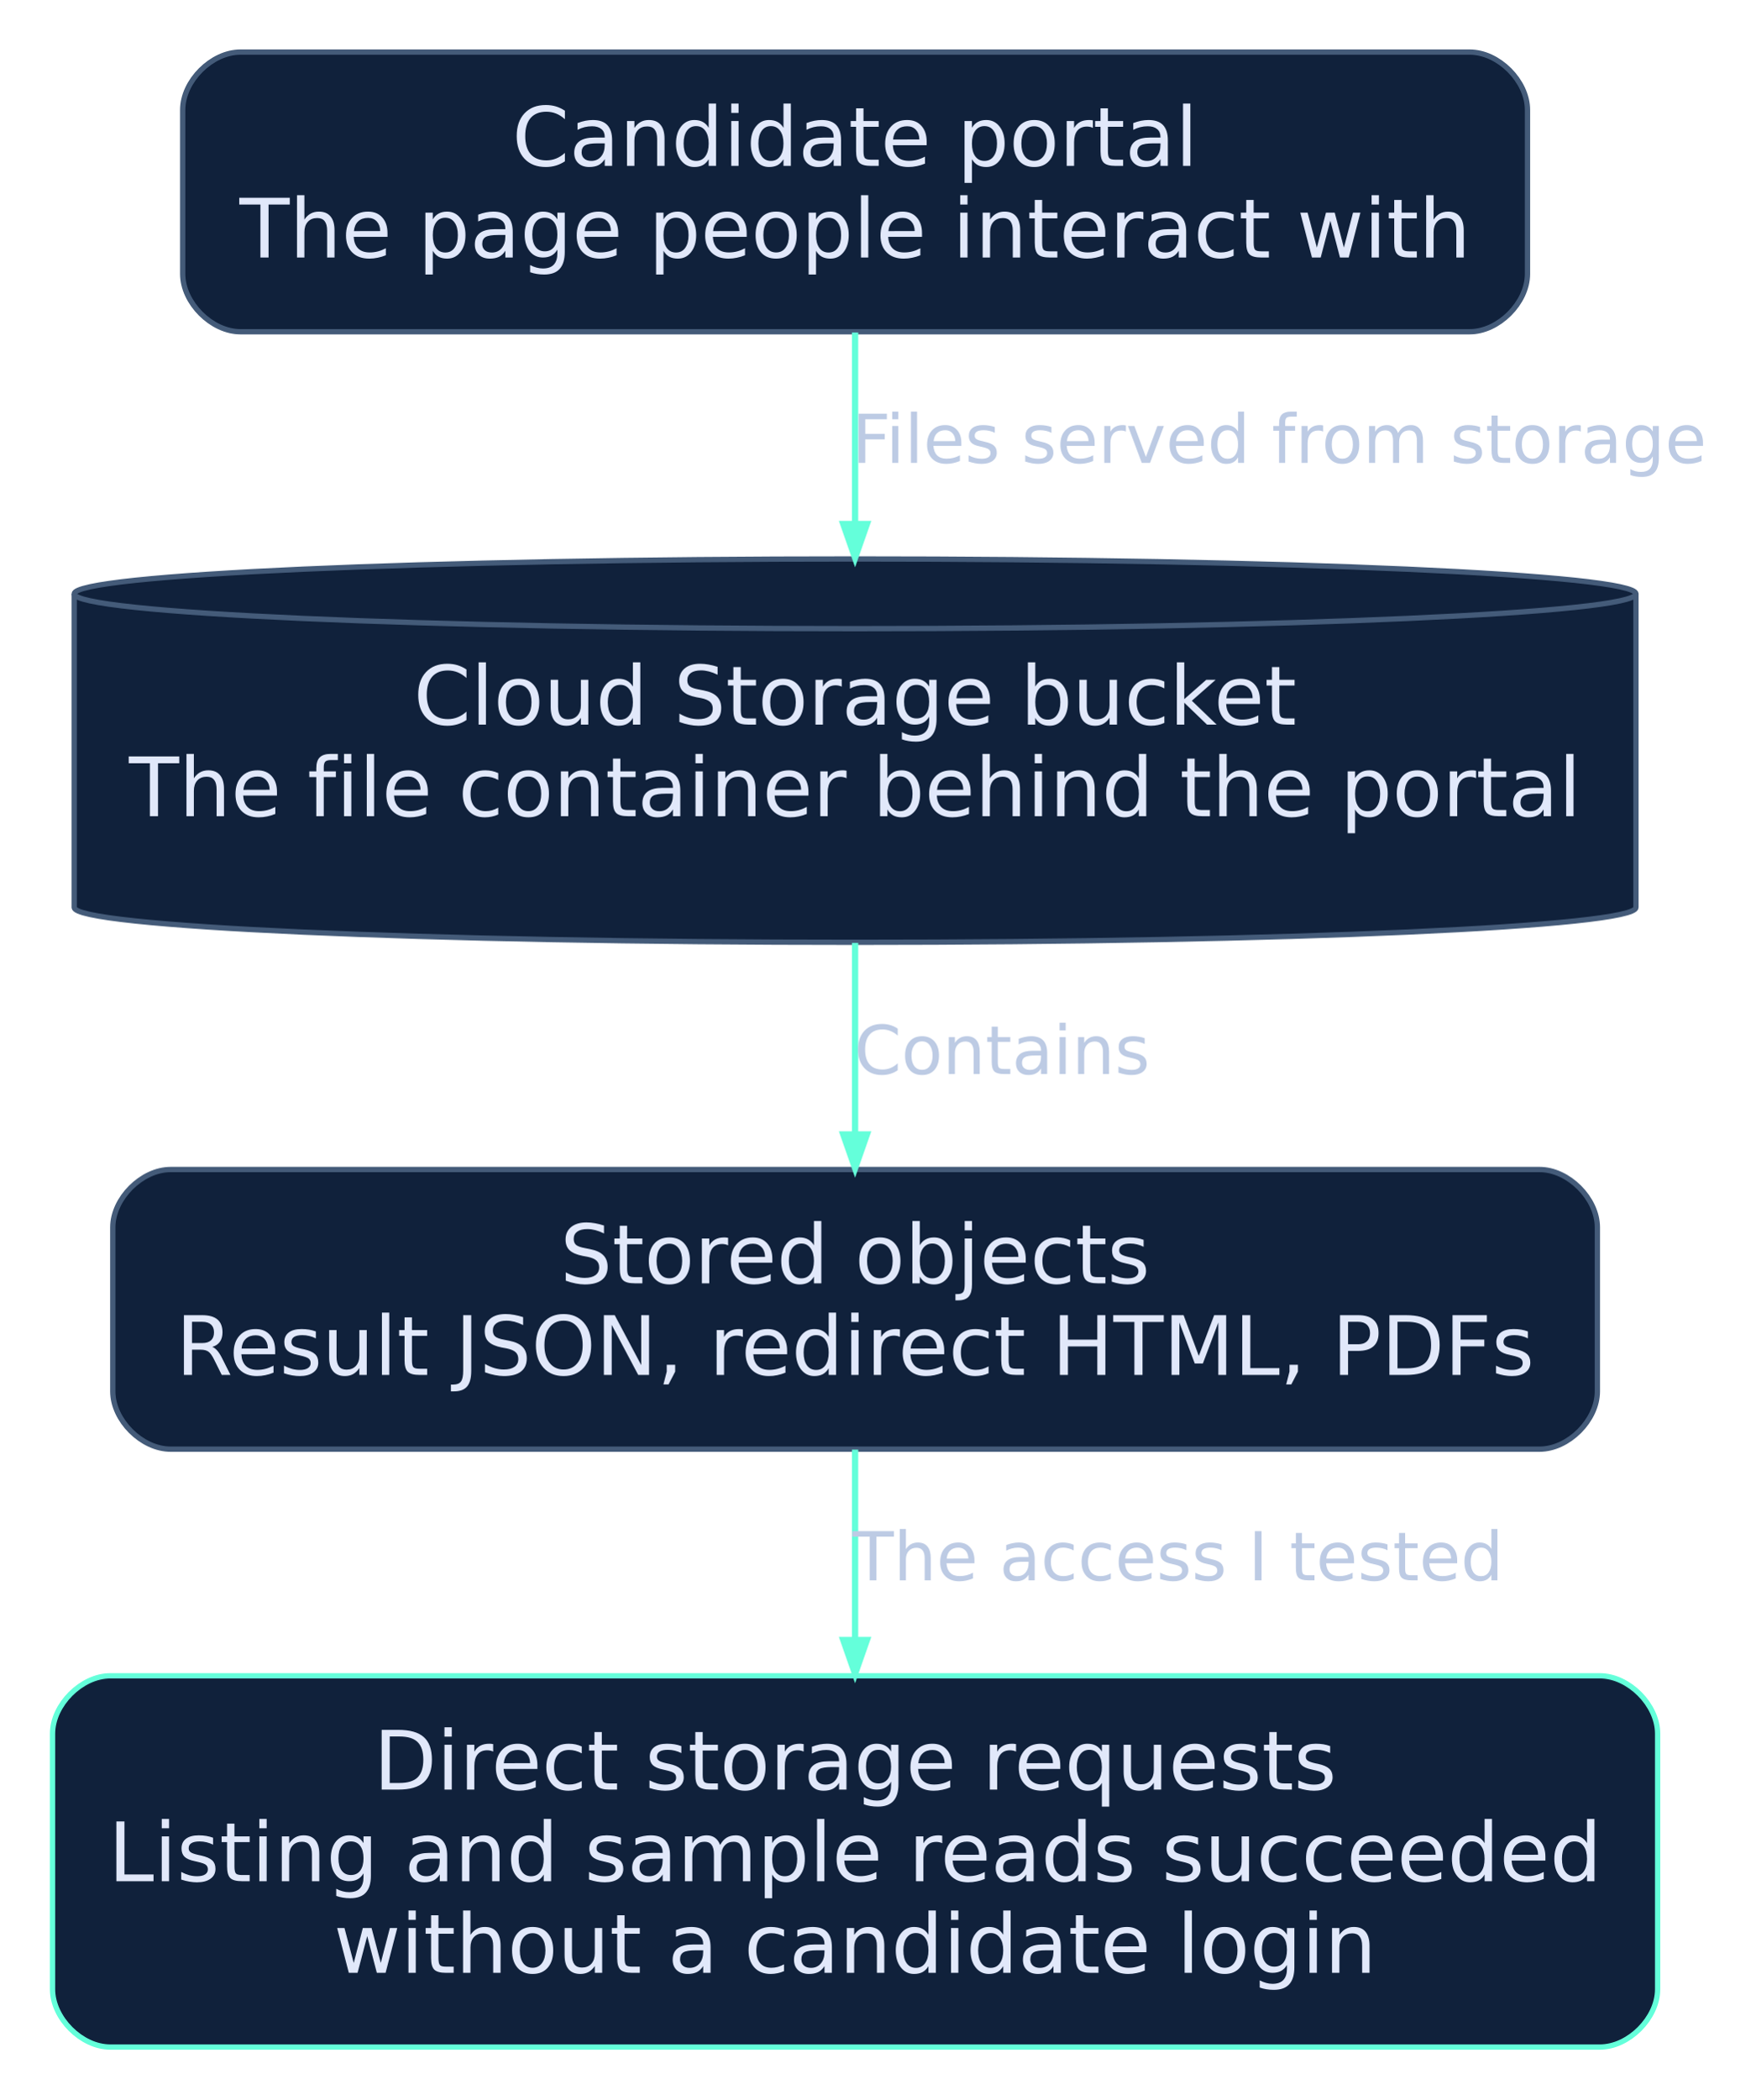
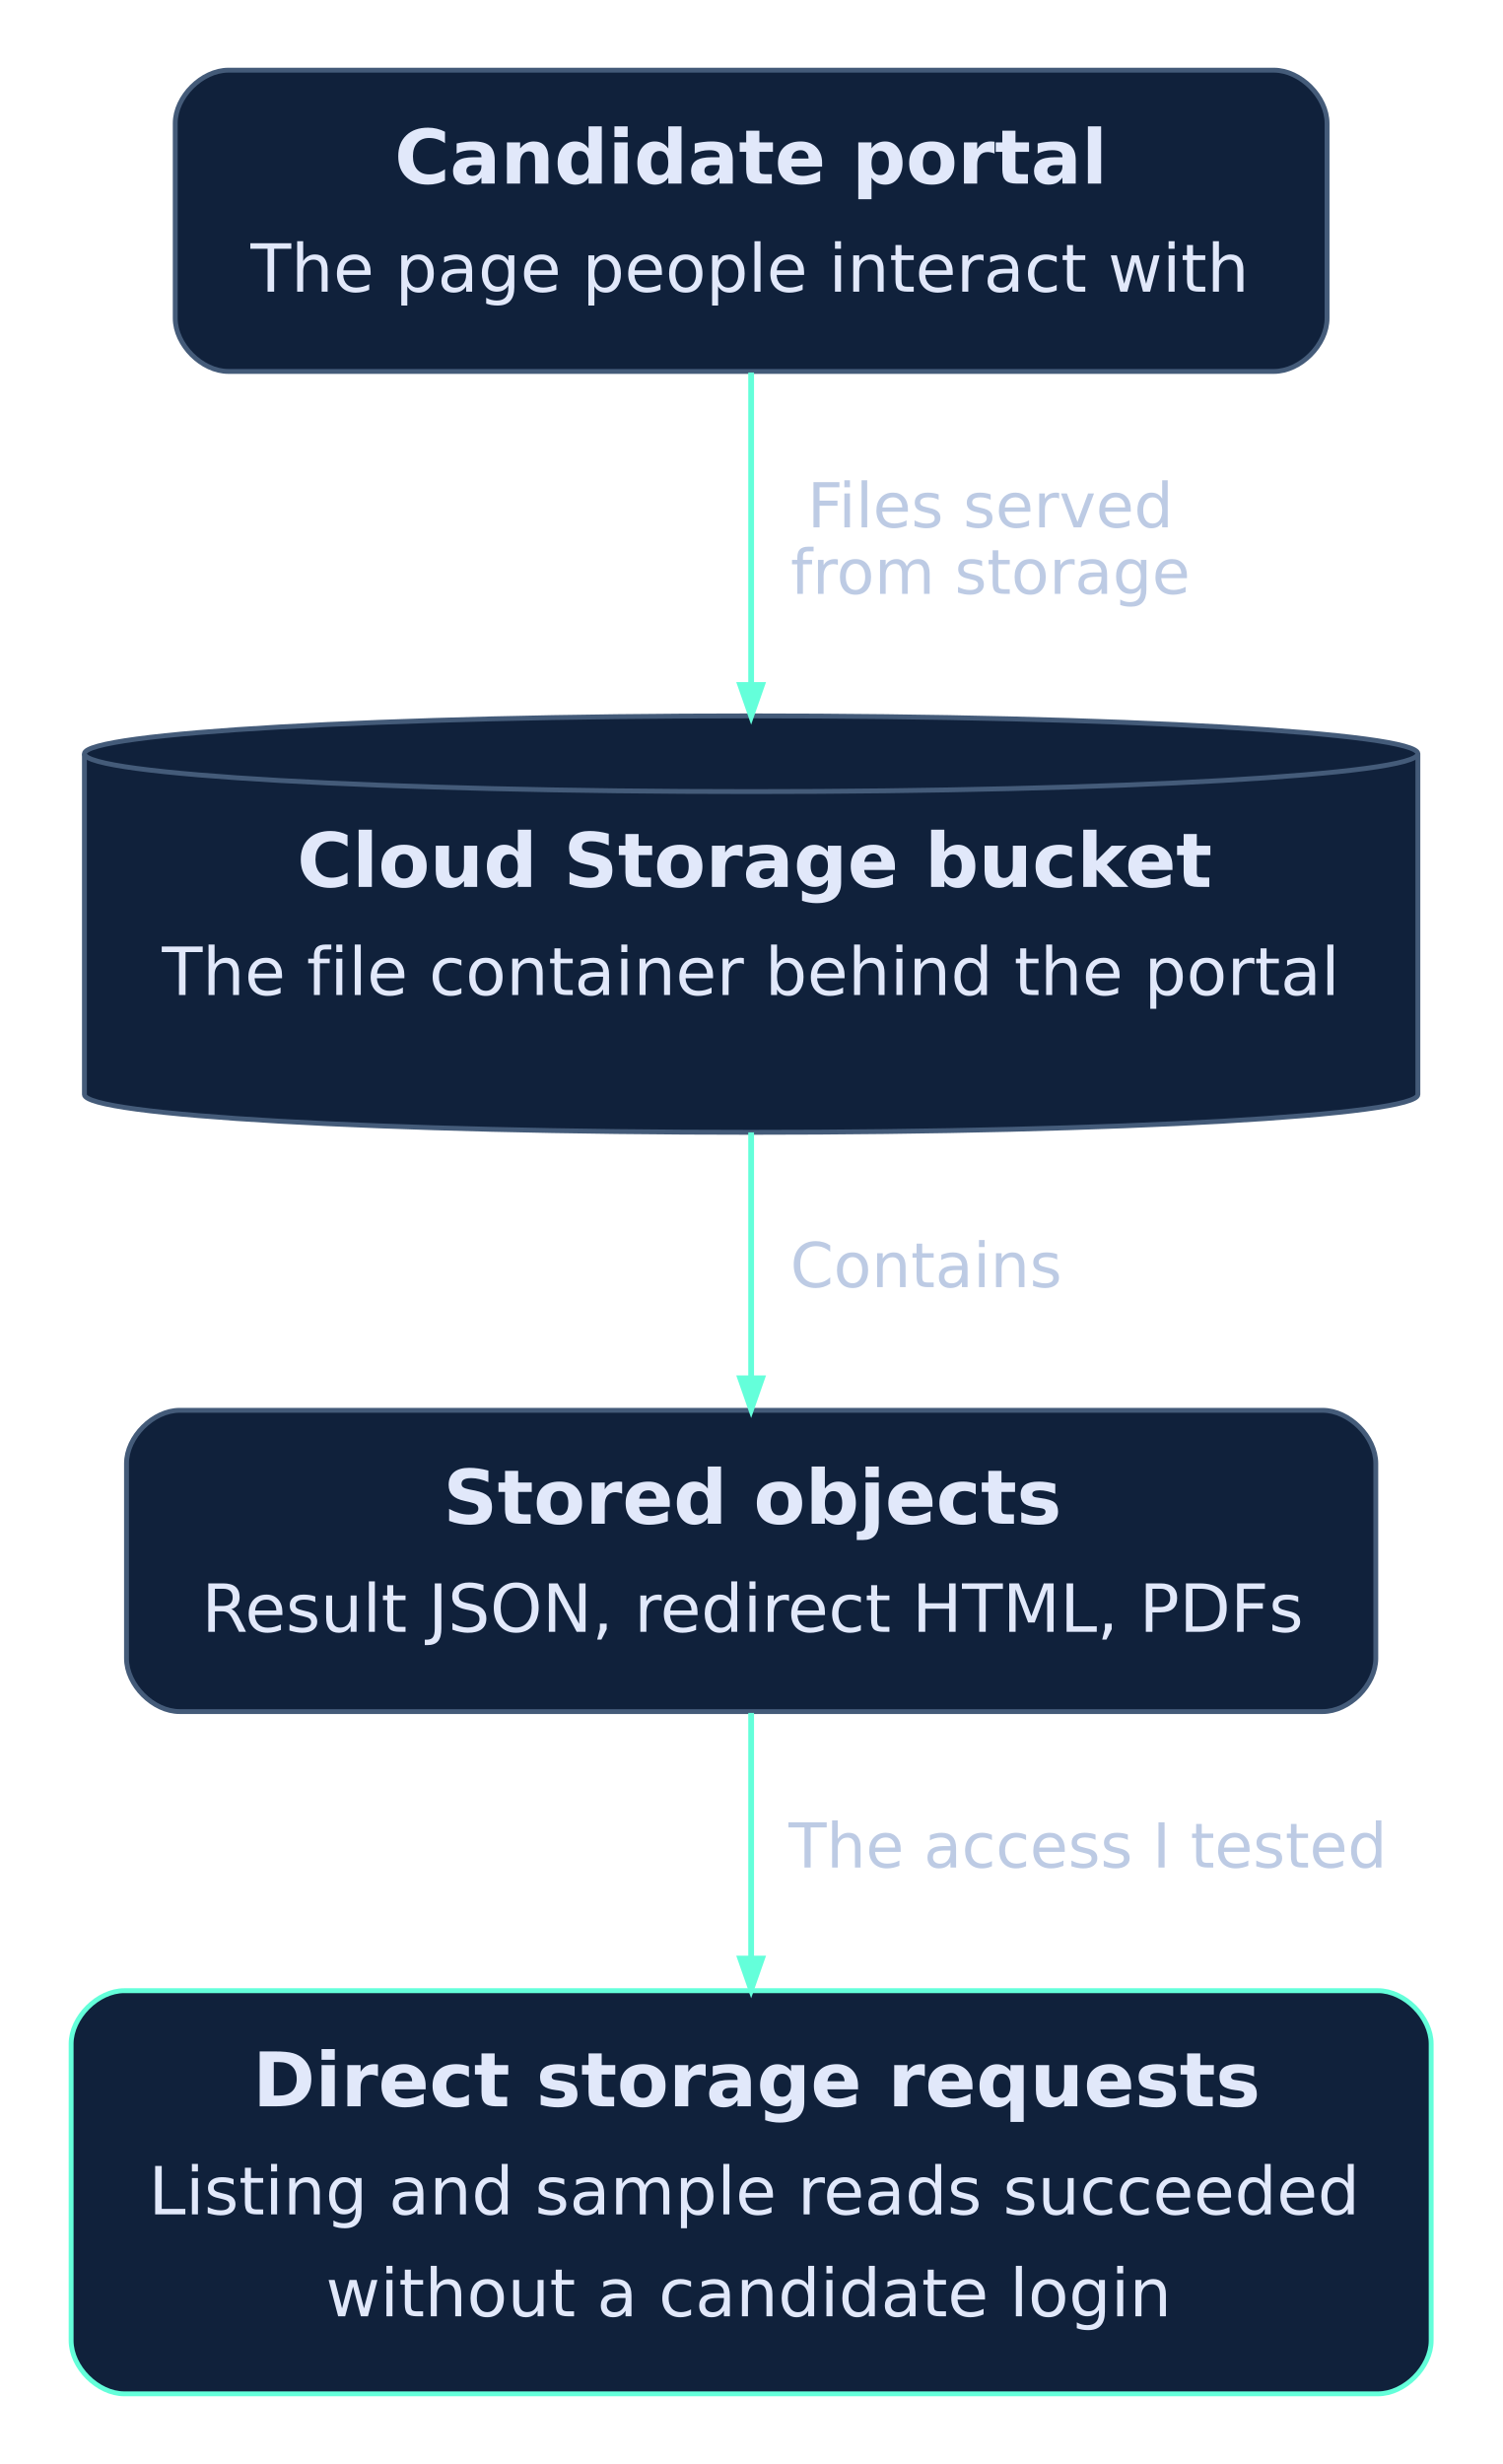
- <svg xmlns="http://www.w3.org/2000/svg" width="364pt" height="435pt" viewBox="0.00 0.00 364.10 435.35" role="img" aria-labelledby="diagram-title">
-   <g id="graph0" class="graph" transform="scale(1 1) rotate(0) translate(10.8 424.55)">
+ <svg xmlns="http://www.w3.org/2000/svg" width="339pt" height="556pt" viewBox="0.00 0.00 338.68 556.18" role="img" aria-labelledby="diagram-title">
+   <g id="graph0" class="graph" transform="scale(1 1) rotate(0) translate(15.84 540.34)">
    <g id="node1" class="node">
-       <path fill="#10213b" stroke="#445b79" stroke-width="1.1" d="M294,-413.75C294,-413.75 39,-413.75 39,-413.75 33,-413.75 27,-407.75 27,-401.75 27,-401.75 27,-367.75 27,-367.75 27,-361.75 33,-355.75 39,-355.75 39,-355.75 294,-355.75 294,-355.75 300,-355.75 306,-361.75 306,-367.75 306,-367.75 306,-401.75 306,-401.75 306,-407.75 300,-413.75 294,-413.75" />
-       <text text-anchor="middle" x="166.5" y="-390.15" font-family="DejaVu Sans" font-size="17.00" fill="#e1e8fa">Candidate portal</text>
-       <text text-anchor="middle" x="166.5" y="-371.15" font-family="DejaVu Sans" font-size="17.00" fill="#e1e8fa">The page people interact with</text>
+       <path fill="#10213b" stroke="#445b79" stroke-width="1.1" d="M271.5,-524.5C271.5,-524.5 35.5,-524.5 35.5,-524.5 29.5,-524.5 23.5,-518.5 23.5,-512.5 23.5,-512.5 23.5,-468.5 23.5,-468.5 23.5,-462.5 29.5,-456.5 35.5,-456.5 35.5,-456.5 271.5,-456.5 271.5,-456.5 277.5,-456.5 283.5,-462.5 283.5,-468.5 283.5,-468.5 283.5,-512.5 283.5,-512.5 283.5,-518.5 277.5,-524.5 271.5,-524.5" />
+       <text text-anchor="start" x="73" y="-498.9" font-family="DejaVu Sans" font-weight="bold" font-size="17.00" fill="#e1e8fa">Candidate portal</text>
+       <text text-anchor="start" x="40.5" y="-474.5" font-family="DejaVu Sans" font-size="15.00" fill="#e1e8fa">The page people interact with</text>
    </g>
    <g id="node2" class="node">
-       <path fill="#10213b" stroke="#445b79" stroke-width="1.1" d="M328.5,-301.4C328.5,-305.39 255.89,-308.63 166.5,-308.63 77.11,-308.63 4.5,-305.39 4.5,-301.4 4.5,-301.4 4.5,-236.35 4.5,-236.35 4.5,-232.36 77.11,-229.12 166.5,-229.12 255.89,-229.12 328.5,-232.36 328.5,-236.35 328.5,-236.35 328.5,-301.4 328.5,-301.4" />
-       <path fill="none" stroke="#445b79" stroke-width="1.1" d="M328.5,-301.4C328.5,-297.41 255.89,-294.17 166.5,-294.17 77.11,-294.17 4.5,-297.41 4.5,-301.4" />
-       <text text-anchor="middle" x="166.5" y="-274.27" font-family="DejaVu Sans" font-size="17.00" fill="#e1e8fa">Cloud Storage bucket</text>
-       <text text-anchor="middle" x="166.5" y="-255.28" font-family="DejaVu Sans" font-size="17.00" fill="#e1e8fa">The file container behind the portal</text>
+       <path fill="#10213b" stroke="#445b79" stroke-width="1.1" d="M304,-370.21C304,-374.92 236.54,-378.75 153.5,-378.75 70.46,-378.75 3,-374.92 3,-370.21 3,-370.21 3,-293.29 3,-293.29 3,-288.58 70.46,-284.75 153.5,-284.75 236.54,-284.75 304,-288.58 304,-293.29 304,-293.29 304,-370.21 304,-370.21" />
+       <path fill="none" stroke="#445b79" stroke-width="1.1" d="M304,-370.21C304,-365.49 236.54,-361.66 153.5,-361.66 70.46,-361.66 3,-365.49 3,-370.21" />
+       <text text-anchor="start" x="51" y="-340.15" font-family="DejaVu Sans" font-weight="bold" font-size="17.00" fill="#e1e8fa">Cloud Storage bucket</text>
+       <text text-anchor="start" x="20.5" y="-315.75" font-family="DejaVu Sans" font-size="15.00" fill="#e1e8fa">The file container behind the portal</text>
    </g>
    <g id="edge1" class="edge">
-       <path fill="none" stroke="#64ffda" stroke-width="1.3" d="M166.5,-355.6C166.5,-343.71 166.5,-329.54 166.5,-316.19" />
-       <polygon fill="#64ffda" stroke="#64ffda" stroke-width="1.3" points="168.95,-315.87 166.5,-308.87 164.05,-315.87 168.95,-315.87" />
-       <text text-anchor="middle" x="254.5" y="-328.55" font-family="DejaVu Sans" font-size="14.00" fill="#bdcbe4">Files served from storage</text>
+       <path fill="none" stroke="#64ffda" stroke-width="1.3" d="M153.5,-456.26C153.5,-435.82 153.5,-409.16 153.5,-385.85" />
+       <polygon fill="#64ffda" stroke="#64ffda" stroke-width="1.3" points="155.95,-385.73 153.5,-378.73 151.05,-385.73 155.95,-385.73" />
+       <text text-anchor="middle" x="207.5" y="-421.3" font-family="DejaVu Sans" font-size="14.00" fill="#bdcbe4">  Files served  </text>
+       <text text-anchor="middle" x="207.5" y="-406.3" font-family="DejaVu Sans" font-size="14.00" fill="#bdcbe4">  from storage  </text>
    </g>
    <g id="node3" class="node">
-       <path fill="#10213b" stroke="#445b79" stroke-width="1.1" d="M308.5,-182C308.5,-182 24.5,-182 24.5,-182 18.5,-182 12.5,-176 12.5,-170 12.5,-170 12.5,-136 12.5,-136 12.5,-130 18.5,-124 24.5,-124 24.5,-124 308.5,-124 308.5,-124 314.5,-124 320.5,-130 320.5,-136 320.5,-136 320.5,-170 320.5,-170 320.5,-176 314.5,-182 308.5,-182" />
-       <text text-anchor="middle" x="166.5" y="-158.4" font-family="DejaVu Sans" font-size="17.00" fill="#e1e8fa">Stored objects</text>
-       <text text-anchor="middle" x="166.5" y="-139.4" font-family="DejaVu Sans" font-size="17.00" fill="#e1e8fa">Result JSON, redirect HTML, PDFs</text>
+       <path fill="#10213b" stroke="#445b79" stroke-width="1.1" d="M282.5,-222C282.5,-222 24.5,-222 24.5,-222 18.5,-222 12.5,-216 12.5,-210 12.5,-210 12.5,-166 12.5,-166 12.5,-160 18.5,-154 24.5,-154 24.5,-154 282.5,-154 282.5,-154 288.5,-154 294.5,-160 294.5,-166 294.5,-166 294.5,-210 294.5,-210 294.5,-216 288.5,-222 282.5,-222" />
+       <text text-anchor="start" x="84" y="-196.4" font-family="DejaVu Sans" font-weight="bold" font-size="17.00" fill="#e1e8fa">Stored objects</text>
+       <text text-anchor="start" x="29.5" y="-172" font-family="DejaVu Sans" font-size="15.00" fill="#e1e8fa">Result JSON, redirect HTML, PDFs</text>
    </g>
    <g id="edge2" class="edge">
-       <path fill="none" stroke="#64ffda" stroke-width="1.3" d="M166.5,-229C166.5,-216.19 166.5,-202 166.5,-189.45" />
-       <polygon fill="#64ffda" stroke="#64ffda" stroke-width="1.3" points="168.95,-189.28 166.5,-182.28 164.05,-189.28 168.95,-189.28" />
-       <text text-anchor="middle" x="197" y="-201.8" font-family="DejaVu Sans" font-size="14.00" fill="#bdcbe4">Contains</text>
+       <path fill="none" stroke="#64ffda" stroke-width="1.3" d="M153.5,-284.73C153.5,-266.9 153.5,-246.68 153.5,-229.42" />
+       <polygon fill="#64ffda" stroke="#64ffda" stroke-width="1.3" points="155.95,-229.23 153.5,-222.23 151.05,-229.23 155.95,-229.23" />
+       <text text-anchor="middle" x="193" y="-249.8" font-family="DejaVu Sans" font-size="14.00" fill="#bdcbe4">  Contains  </text>
    </g>
    <g id="node4" class="node">
-       <path fill="#10213b" stroke="#64ffda" stroke-width="1.1" d="M321,-77C321,-77 12,-77 12,-77 6,-77 0,-71 0,-65 0,-65 0,-12 0,-12 0,-6 6,0 12,0 12,0 321,0 321,0 327,0 333,-6 333,-12 333,-12 333,-65 333,-65 333,-71 327,-77 321,-77" />
-       <text text-anchor="middle" x="166.5" y="-53.4" font-family="DejaVu Sans" font-size="17.00" fill="#e1e8fa">Direct storage requests</text>
-       <text text-anchor="middle" x="166.5" y="-34.4" font-family="DejaVu Sans" font-size="17.00" fill="#e1e8fa">Listing and sample reads succeeded</text>
-       <text text-anchor="middle" x="166.5" y="-15.4" font-family="DejaVu Sans" font-size="17.00" fill="#e1e8fa">without a candidate login</text>
+       <path fill="#10213b" stroke="#64ffda" stroke-width="1.1" d="M295,-91C295,-91 12,-91 12,-91 6,-91 0,-85 0,-79 0,-79 0,-12 0,-12 0,-6 6,0 12,0 12,0 295,0 295,0 301,0 307,-6 307,-12 307,-12 307,-79 307,-79 307,-85 301,-91 295,-91" />
+       <text text-anchor="start" x="41" y="-64.9" font-family="DejaVu Sans" font-weight="bold" font-size="17.00" fill="#e1e8fa">Direct storage requests</text>
+       <text text-anchor="start" x="17.5" y="-40.5" font-family="DejaVu Sans" font-size="15.00" fill="#e1e8fa">Listing and sample reads succeeded</text>
+       <text text-anchor="start" x="57.5" y="-17.5" font-family="DejaVu Sans" font-size="15.00" fill="#e1e8fa">without a candidate login</text>
    </g>
    <g id="edge3" class="edge">
-       <path fill="none" stroke="#64ffda" stroke-width="1.3" d="M166.5,-123.9C166.5,-112.04 166.5,-97.93 166.5,-84.67" />
-       <polygon fill="#64ffda" stroke="#64ffda" stroke-width="1.3" points="168.95,-84.42 166.5,-77.42 164.05,-84.42 168.95,-84.42" />
-       <text text-anchor="middle" x="233.5" y="-96.8" font-family="DejaVu Sans" font-size="14.00" fill="#bdcbe4">The access I tested</text>
+       <path fill="none" stroke="#64ffda" stroke-width="1.3" d="M153.5,-153.7C153.5,-137.23 153.5,-116.96 153.5,-98.5" />
+       <polygon fill="#64ffda" stroke="#64ffda" stroke-width="1.3" points="155.95,-98.25 153.5,-91.25 151.05,-98.25 155.95,-98.25" />
+       <text text-anchor="middle" x="229.5" y="-118.8" font-family="DejaVu Sans" font-size="14.00" fill="#bdcbe4">  The access I tested  </text>
    </g>
  </g>
</svg>
